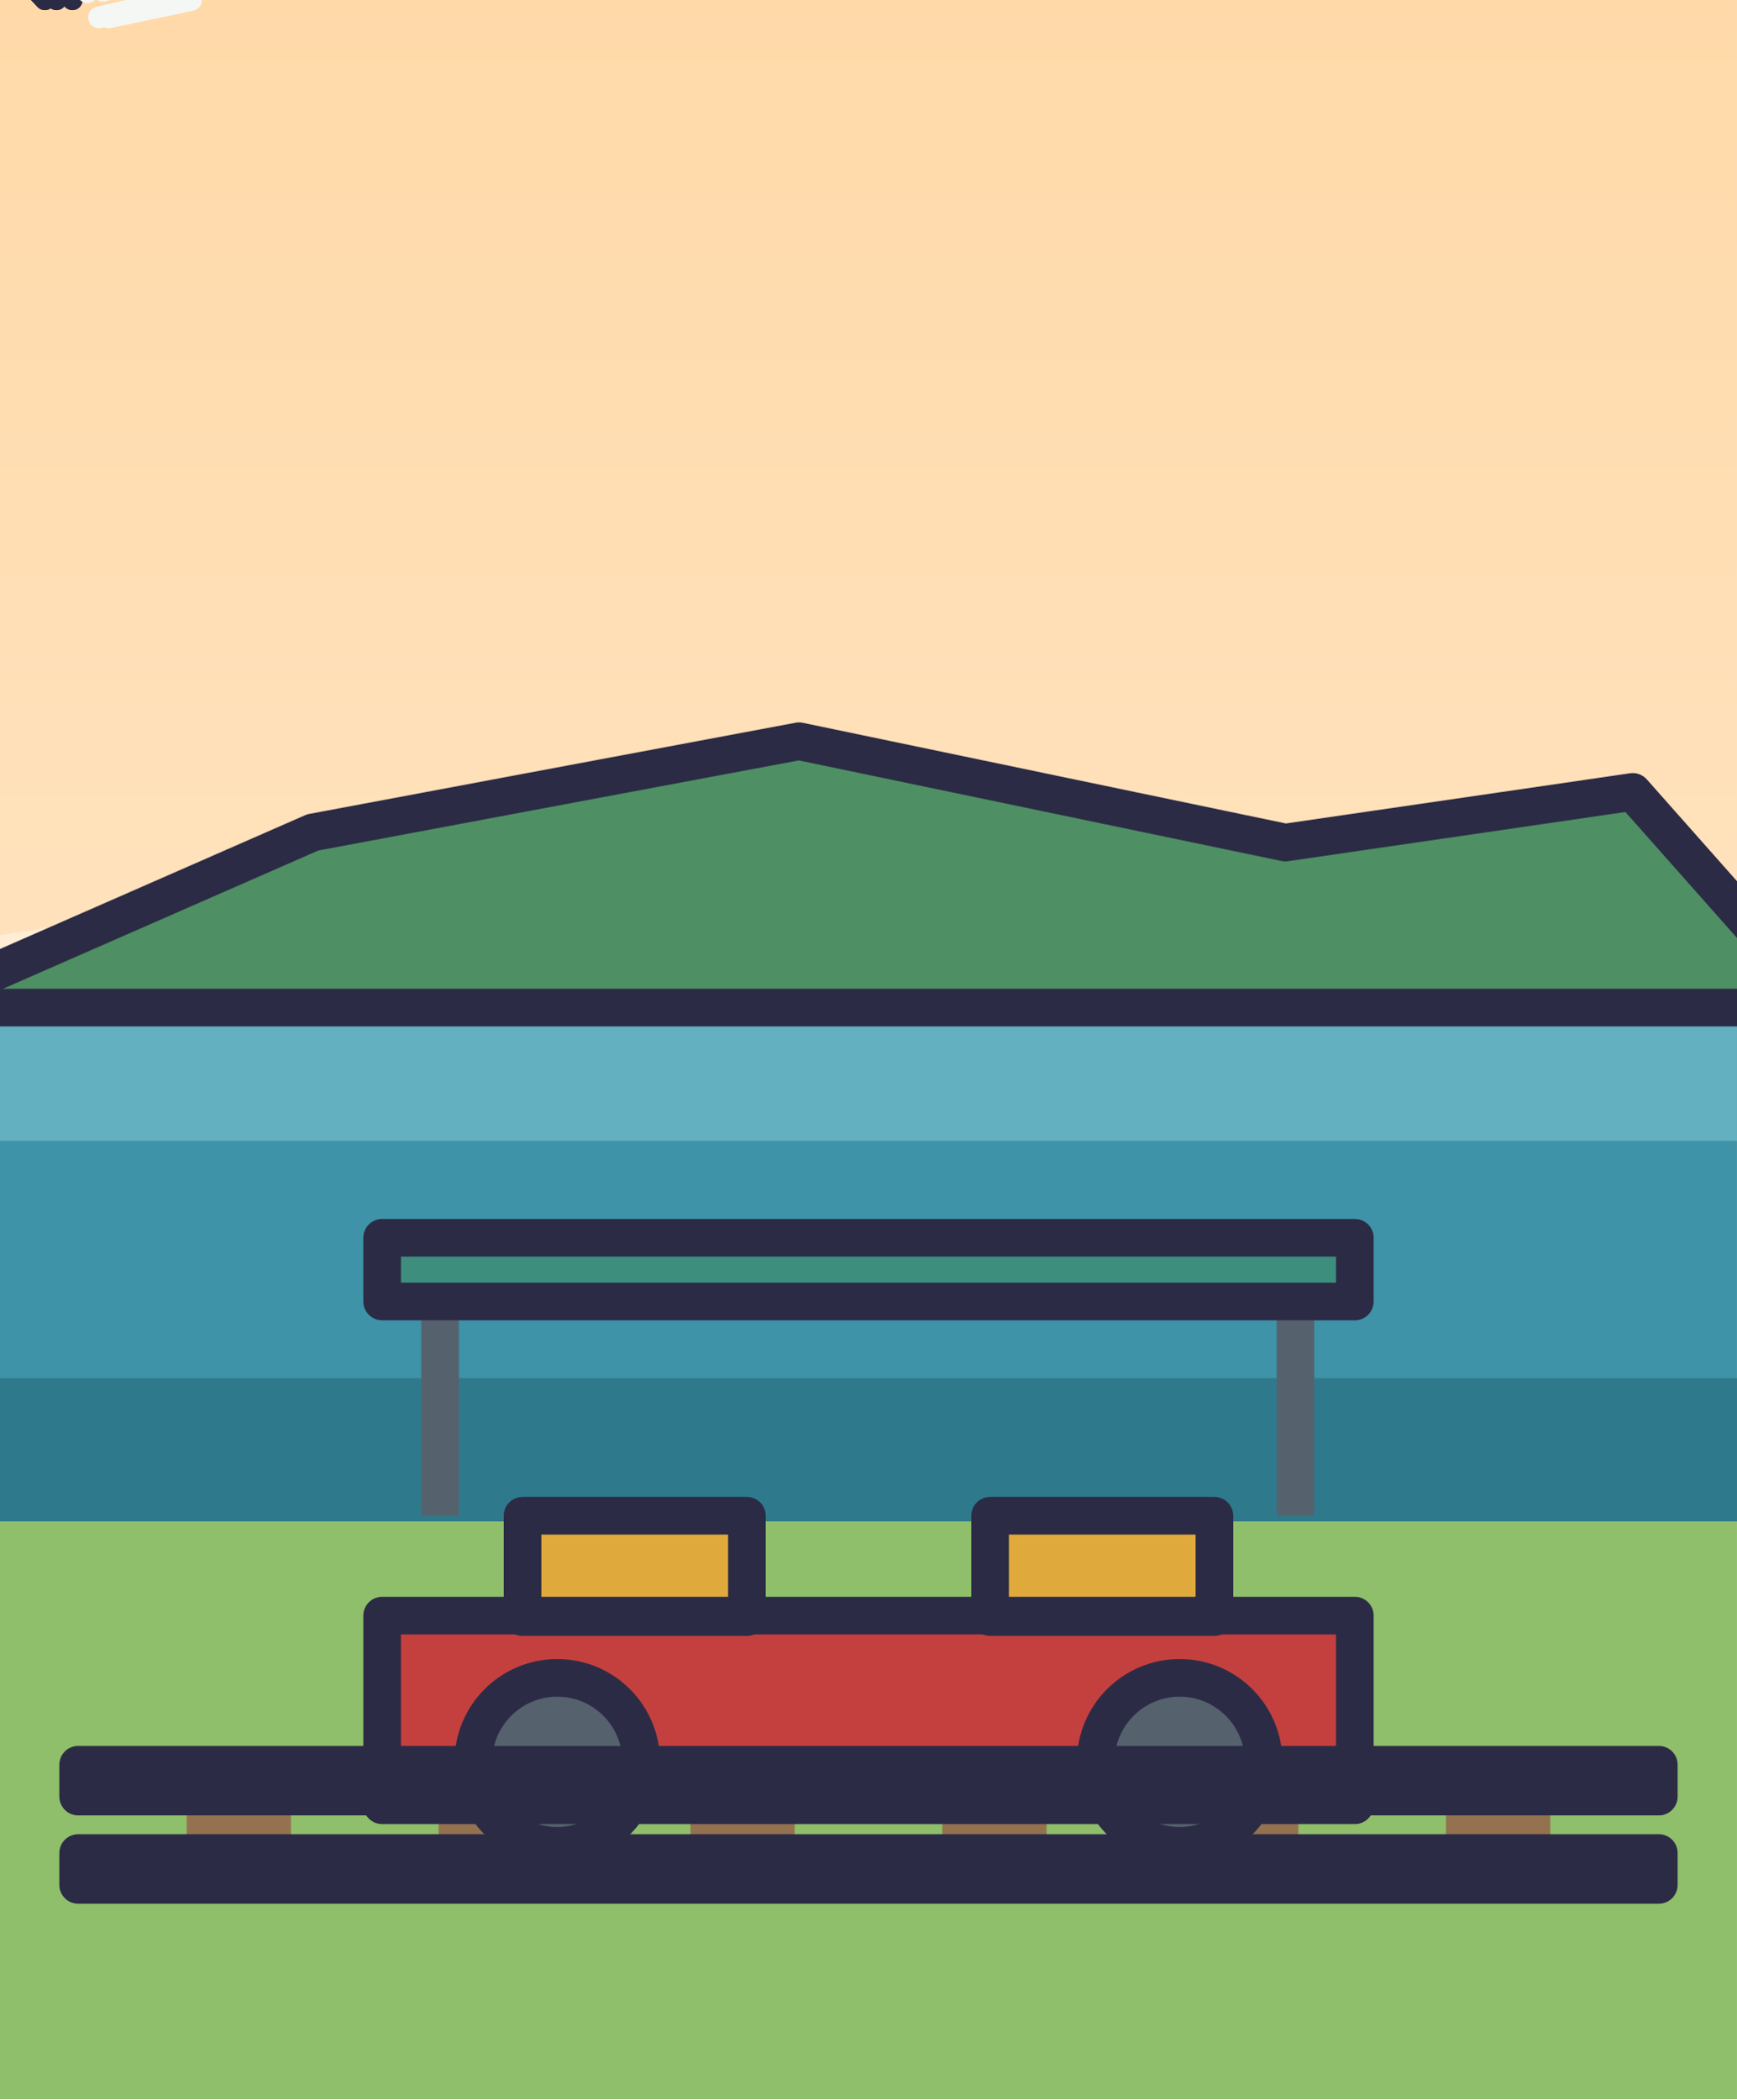
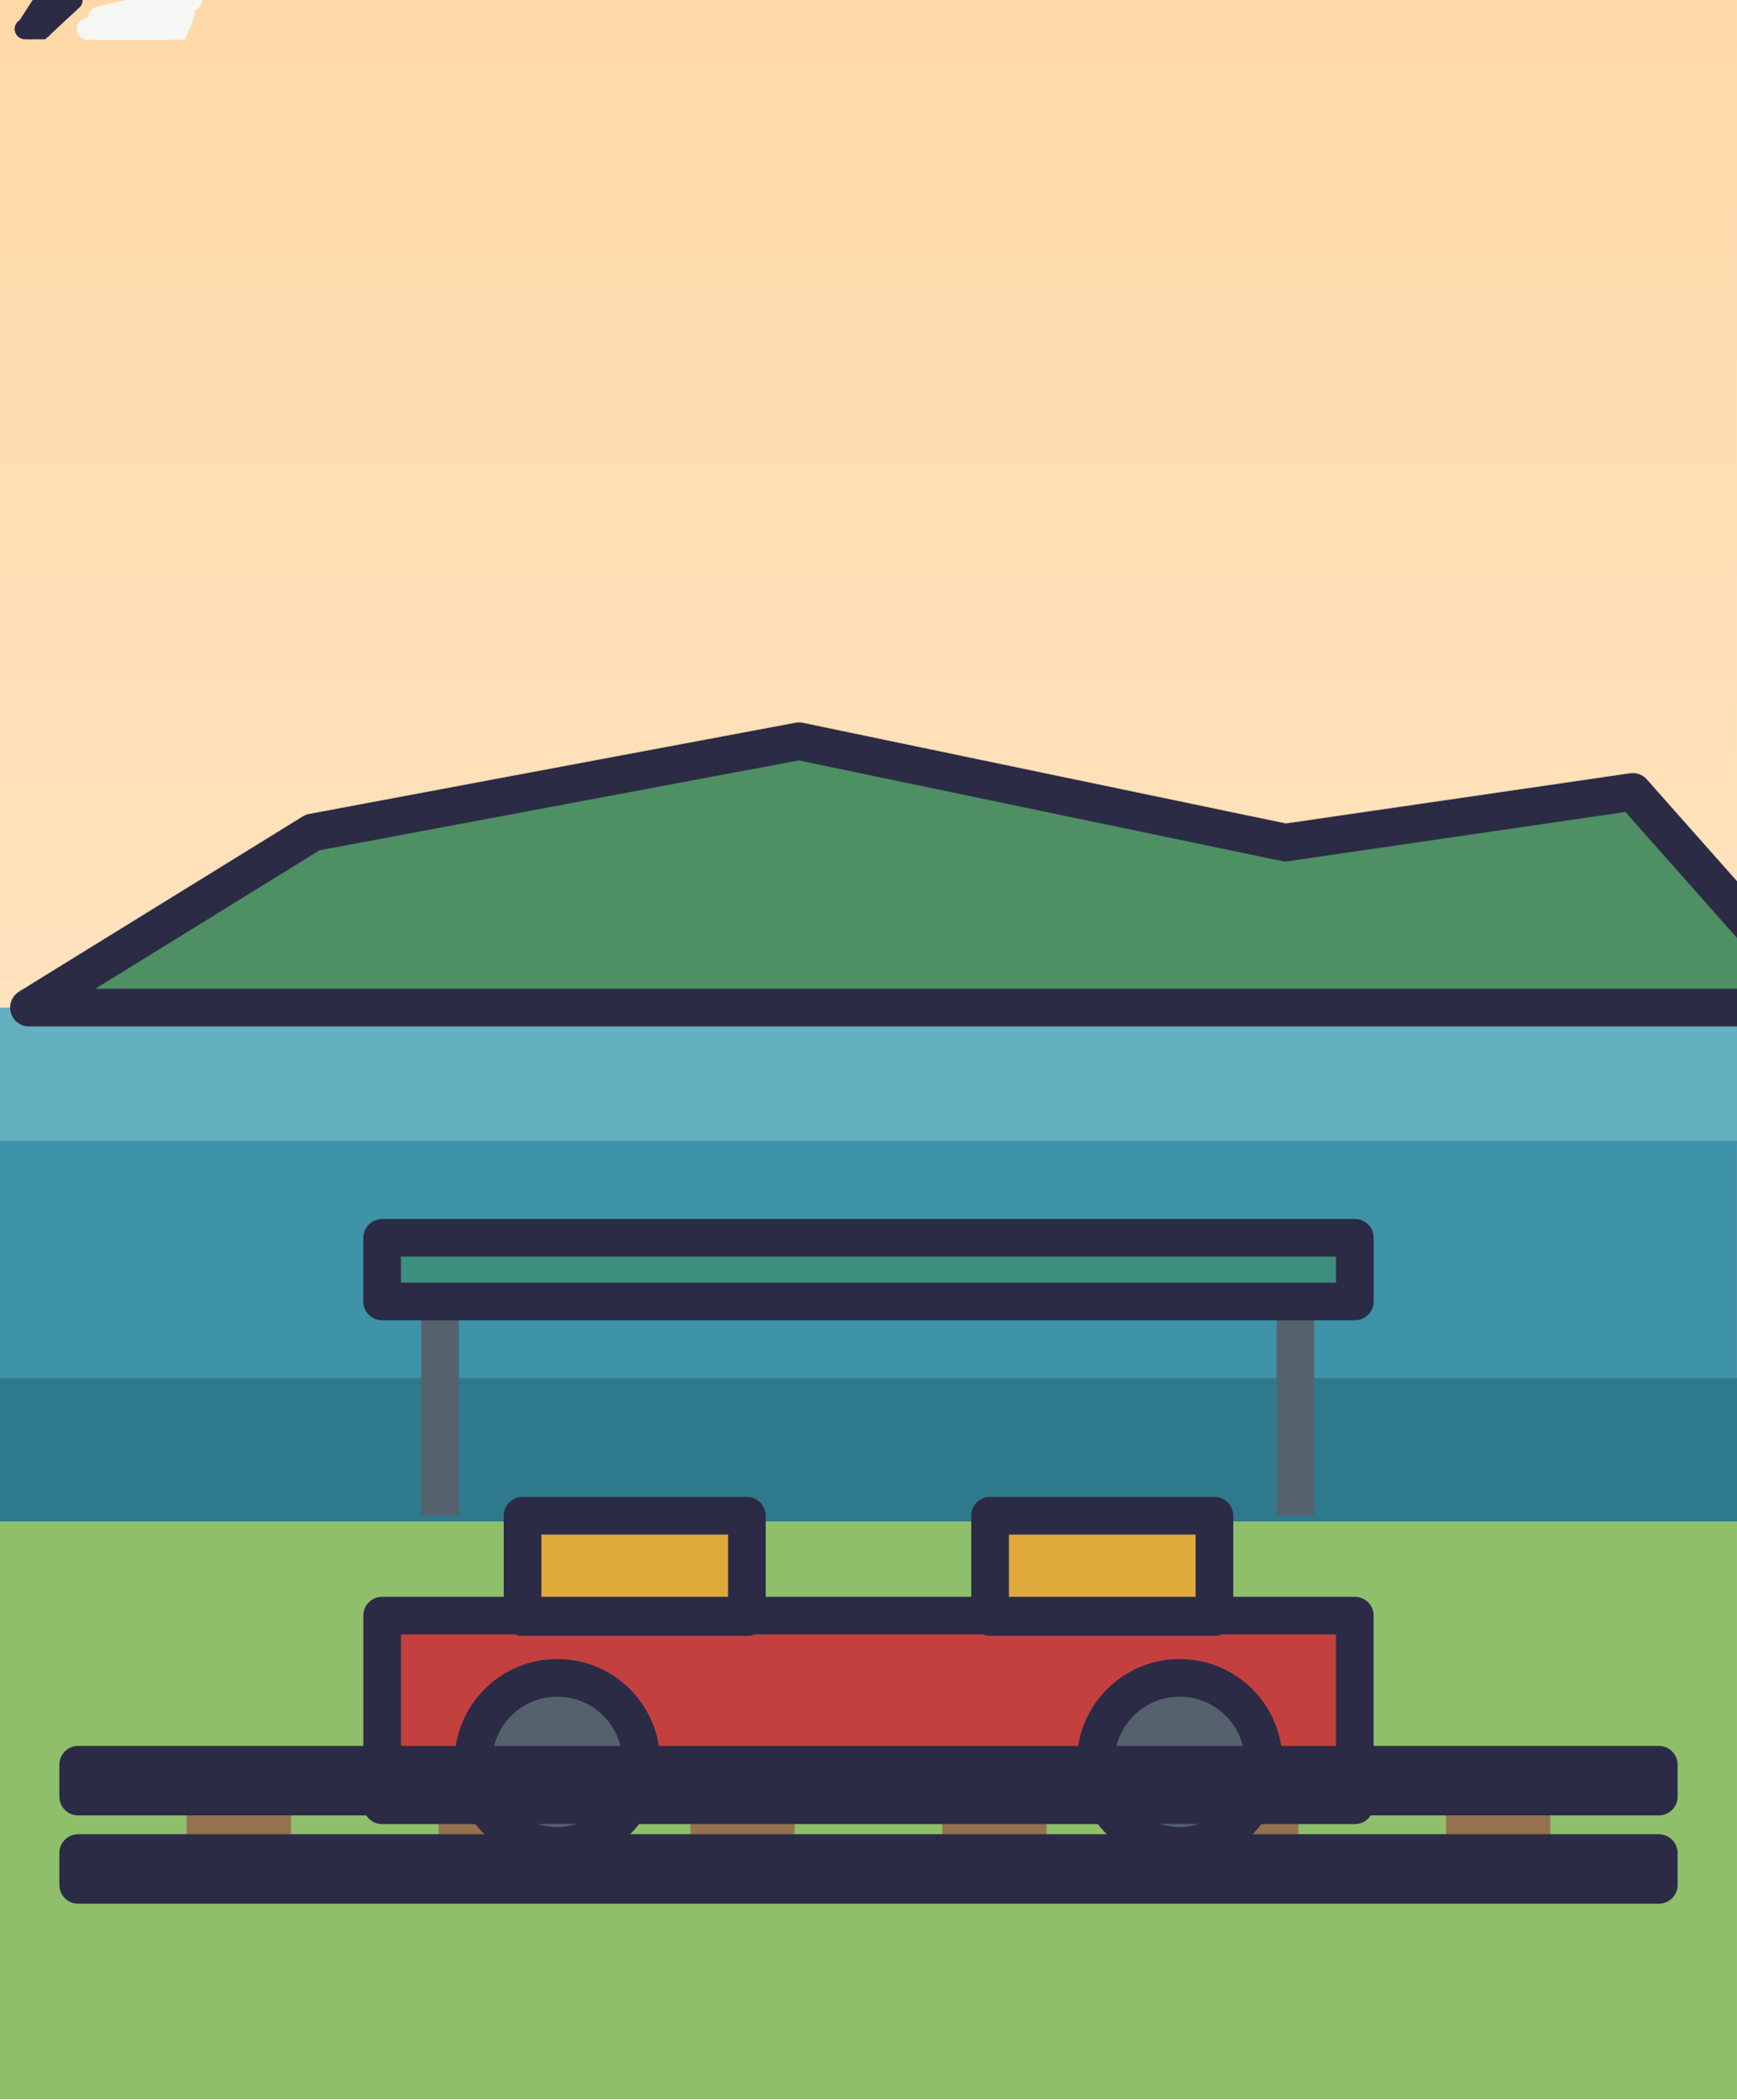
<svg xmlns="http://www.w3.org/2000/svg" viewBox="0 0 120 145" width="120" height="145" role="img" aria-label="왕송호수 레일바이크" data-landmark="wangsong-lake">
  <defs>
    <linearGradient id="sky" x1="0" y1="0" x2="0" y2="1">
      <stop offset="0" stop-color="#FFD9A8" />
      <stop offset="1" stop-color="#FFEDD6" />
    </linearGradient>
  </defs>
  <rect width="120" height="145" fill="url(#sky)" />
-   <path d="M0,64.6 C33.6,59.1 81.6,61.6 120.0,61.6 L120.0,69.6 L0,69.6 Z" fill="#FFEDD6" opacity="1" />
+   <path d="M0,110.5 C33.6,107.1 81.6,108.6 120.0,109.7 L120.0,69.6 L0,69.6 Z" fill="#FFEDD6" opacity="1" />
  <g fill="none" stroke="#2B2B45" stroke-width="1.4" stroke-linecap="round">
-     <path d="M23.20,19.60 M2.84,-2.23 Q2.50,-2.60 2.85,-2.24 L5.00,0.00" />
-     <path d="M28.20,19.60 M2.88,-2.27 Q2.50,-2.60 2.85,-2.24 L5.00,0.00" />
-     <path d="M39.30,12.30 M2.36,-1.86 Q2.00,-2.00 2.27,-1.72 L3.90,0.00" />
-     <path d="M43.20,12.30 M2.36,-1.87 Q2.00,-2.00 2.27,-1.72 L3.90,0.00" />
-     <path d="M53.30,23.90 M1.88,-1.46 Q1.60,-1.60 1.81,-1.38 L3.10,0.00" />
-     <path d="M56.40,23.90 M1.88,-1.47 Q1.60,-1.60 1.81,-1.38 L3.10,0.00" />
+     <path d="M23.20,19.60 M2.84,2.0 Q2.50,2.0 2.85,2.0 L5.00,0.00" />
+     <path d="M28.20,19.60 M2.88,2.0 Q2.50,2.0 2.85,2.0 L5.00,0.00" />
+     <path d="M39.30,12.30 M2.36,2.0 Q2.00,2.0 2.27,2.0 L3.90,0.00" />
+     <path d="M43.20,12.30 M2.36,2.0 Q2.00,2.0 2.27,2.0 L3.90,0.00" />
+     <path d="M53.30,23.90 M1.88,2.0 Q1.60,2.0 1.81,2.0 L3.10,0.00" />
+     <path d="M56.40,23.90 M1.88,2.0 Q1.60,2.0 1.81,2.0 L3.10,0.00" />
  </g>
-   <path d="M-6.0,69.6 L21.6,57.5 L55.2,51.2 L88.8,58.2 L112.8,54.7 L126.0,69.6 Z" fill="#4E8F63" />
+   <path d="M2.0,69.6 L21.6,57.5 L55.2,51.2 L88.8,58.2 L112.8,54.7 L126.0,69.6 Z" fill="#4E8F63" />
  <rect x="0.0" y="69.6" width="120.0" height="35.5" fill="#3E93A8" />
  <rect x="0.0" y="69.6" width="120.0" height="9.2" fill="#63B0C0" />
  <rect x="0.0" y="95.2" width="120.0" height="9.9" fill="#2E7A8C" />
  <g fill="none" stroke="#F5F7F5" stroke-width="1.5" stroke-linecap="round">
-     <path d="M10.80,80.30 M6.05,-0.54 Q6.00,-1.40 6.84,-1.20 L11.16,-0.20 Q12.00,0.00 11.16,0.20 L6.84,1.20 Q6.00,1.40 6.84,1.20 L12.00,0.00" />
-     <path d="M72.00,91.60 M7.14,-0.63 Q6.60,-1.40 7.52,-1.20 L12.28,-0.20 Q13.20,0.00 12.28,0.20 L7.52,1.20 Q6.60,1.40 7.52,1.20 L13.20,0.00" />
+     <path d="M10.80,80.30 M6.05,2.0 Q6.00,2.0 6.84,2.0 L11.16,2.0 Q12.00,0.00 11.16,0.20 L6.84,1.20 Q6.00,1.40 6.84,1.20 L12.00,0.00" />
+     <path d="M72.00,91.60 M7.14,2.0 Q6.60,2.0 7.52,2.0 L12.28,2.0 Q13.20,0.00 12.28,0.20 L7.52,1.20 Q6.60,1.40 7.52,1.20 L13.20,0.00" />
  </g>
  <rect y="105.1" width="120" height="39.9" fill="#8FBF6A" />
  <g fill="#94714F">
    <rect x="12.9" y="122.5" width="7.2" height="4.3" />
    <rect x="30.3" y="122.5" width="7.2" height="4.3" />
    <rect x="47.7" y="122.5" width="7.2" height="4.3" />
    <rect x="65.1" y="122.5" width="7.2" height="4.3" />
    <rect x="82.5" y="122.5" width="7.2" height="4.3" />
    <rect x="99.9" y="122.5" width="7.2" height="4.3" />
  </g>
  <rect fill="#8A97A3" x="5.4" y="121.9" width="109.2" height="2.2" />
  <rect fill="#8A97A3" x="5.4" y="128.0" width="109.2" height="2.2" />
  <path d="M26.4,111.6 L93.6,111.6 L93.6,124.7 L26.4,124.7 Z" fill="#C4403F" />
  <g fill="#E0A93B">
    <rect x="36.1" y="104.7" width="15.5" height="7.0" />
    <rect x="68.4" y="104.7" width="15.5" height="7.0" />
  </g>
  <path d="M26.4,85.5 L93.6,85.5 L93.6,89.9 L26.4,89.9 Z" fill="#3E8E7E" />
  <g fill="#55626E">
    <rect x="29.1" y="89.9" width="2.6" height="14.8" />
    <rect x="88.2" y="89.9" width="2.6" height="14.8" />
  </g>
  <circle fill="#55626E" cx="38.5" cy="121.7" r="5.8" />
  <circle fill="#55626E" cx="81.5" cy="121.7" r="5.8" />
  <g fill="none" stroke="#2B2B45" stroke-width="2.6" stroke-linejoin="round" stroke-linecap="round">
-     <path d="M-6.0,69.6 L21.6,57.5 L55.2,51.2 L88.8,58.2 L112.8,54.7 L126.0,69.6 Z" />
+     <path d="M2.0,69.6 L21.6,57.5 L55.2,51.2 L88.8,58.2 L112.8,54.7 L126.0,69.6 Z" />
    <rect x="5.4" y="121.9" width="109.2" height="2.2" />
    <rect x="5.4" y="128.0" width="109.2" height="2.2" />
    <path d="M26.4,111.6 L93.6,111.6 L93.6,124.7 L26.4,124.7 Z" />
    <rect x="36.1" y="104.7" width="15.5" height="7.0" />
    <rect x="68.4" y="104.7" width="15.5" height="7.0" />
    <path d="M26.4,85.5 L93.6,85.5 L93.6,89.9 L26.4,89.9 Z" />
    <circle cx="38.5" cy="121.7" r="5.8" />
    <circle cx="81.5" cy="121.7" r="5.8" />
  </g>
</svg>
